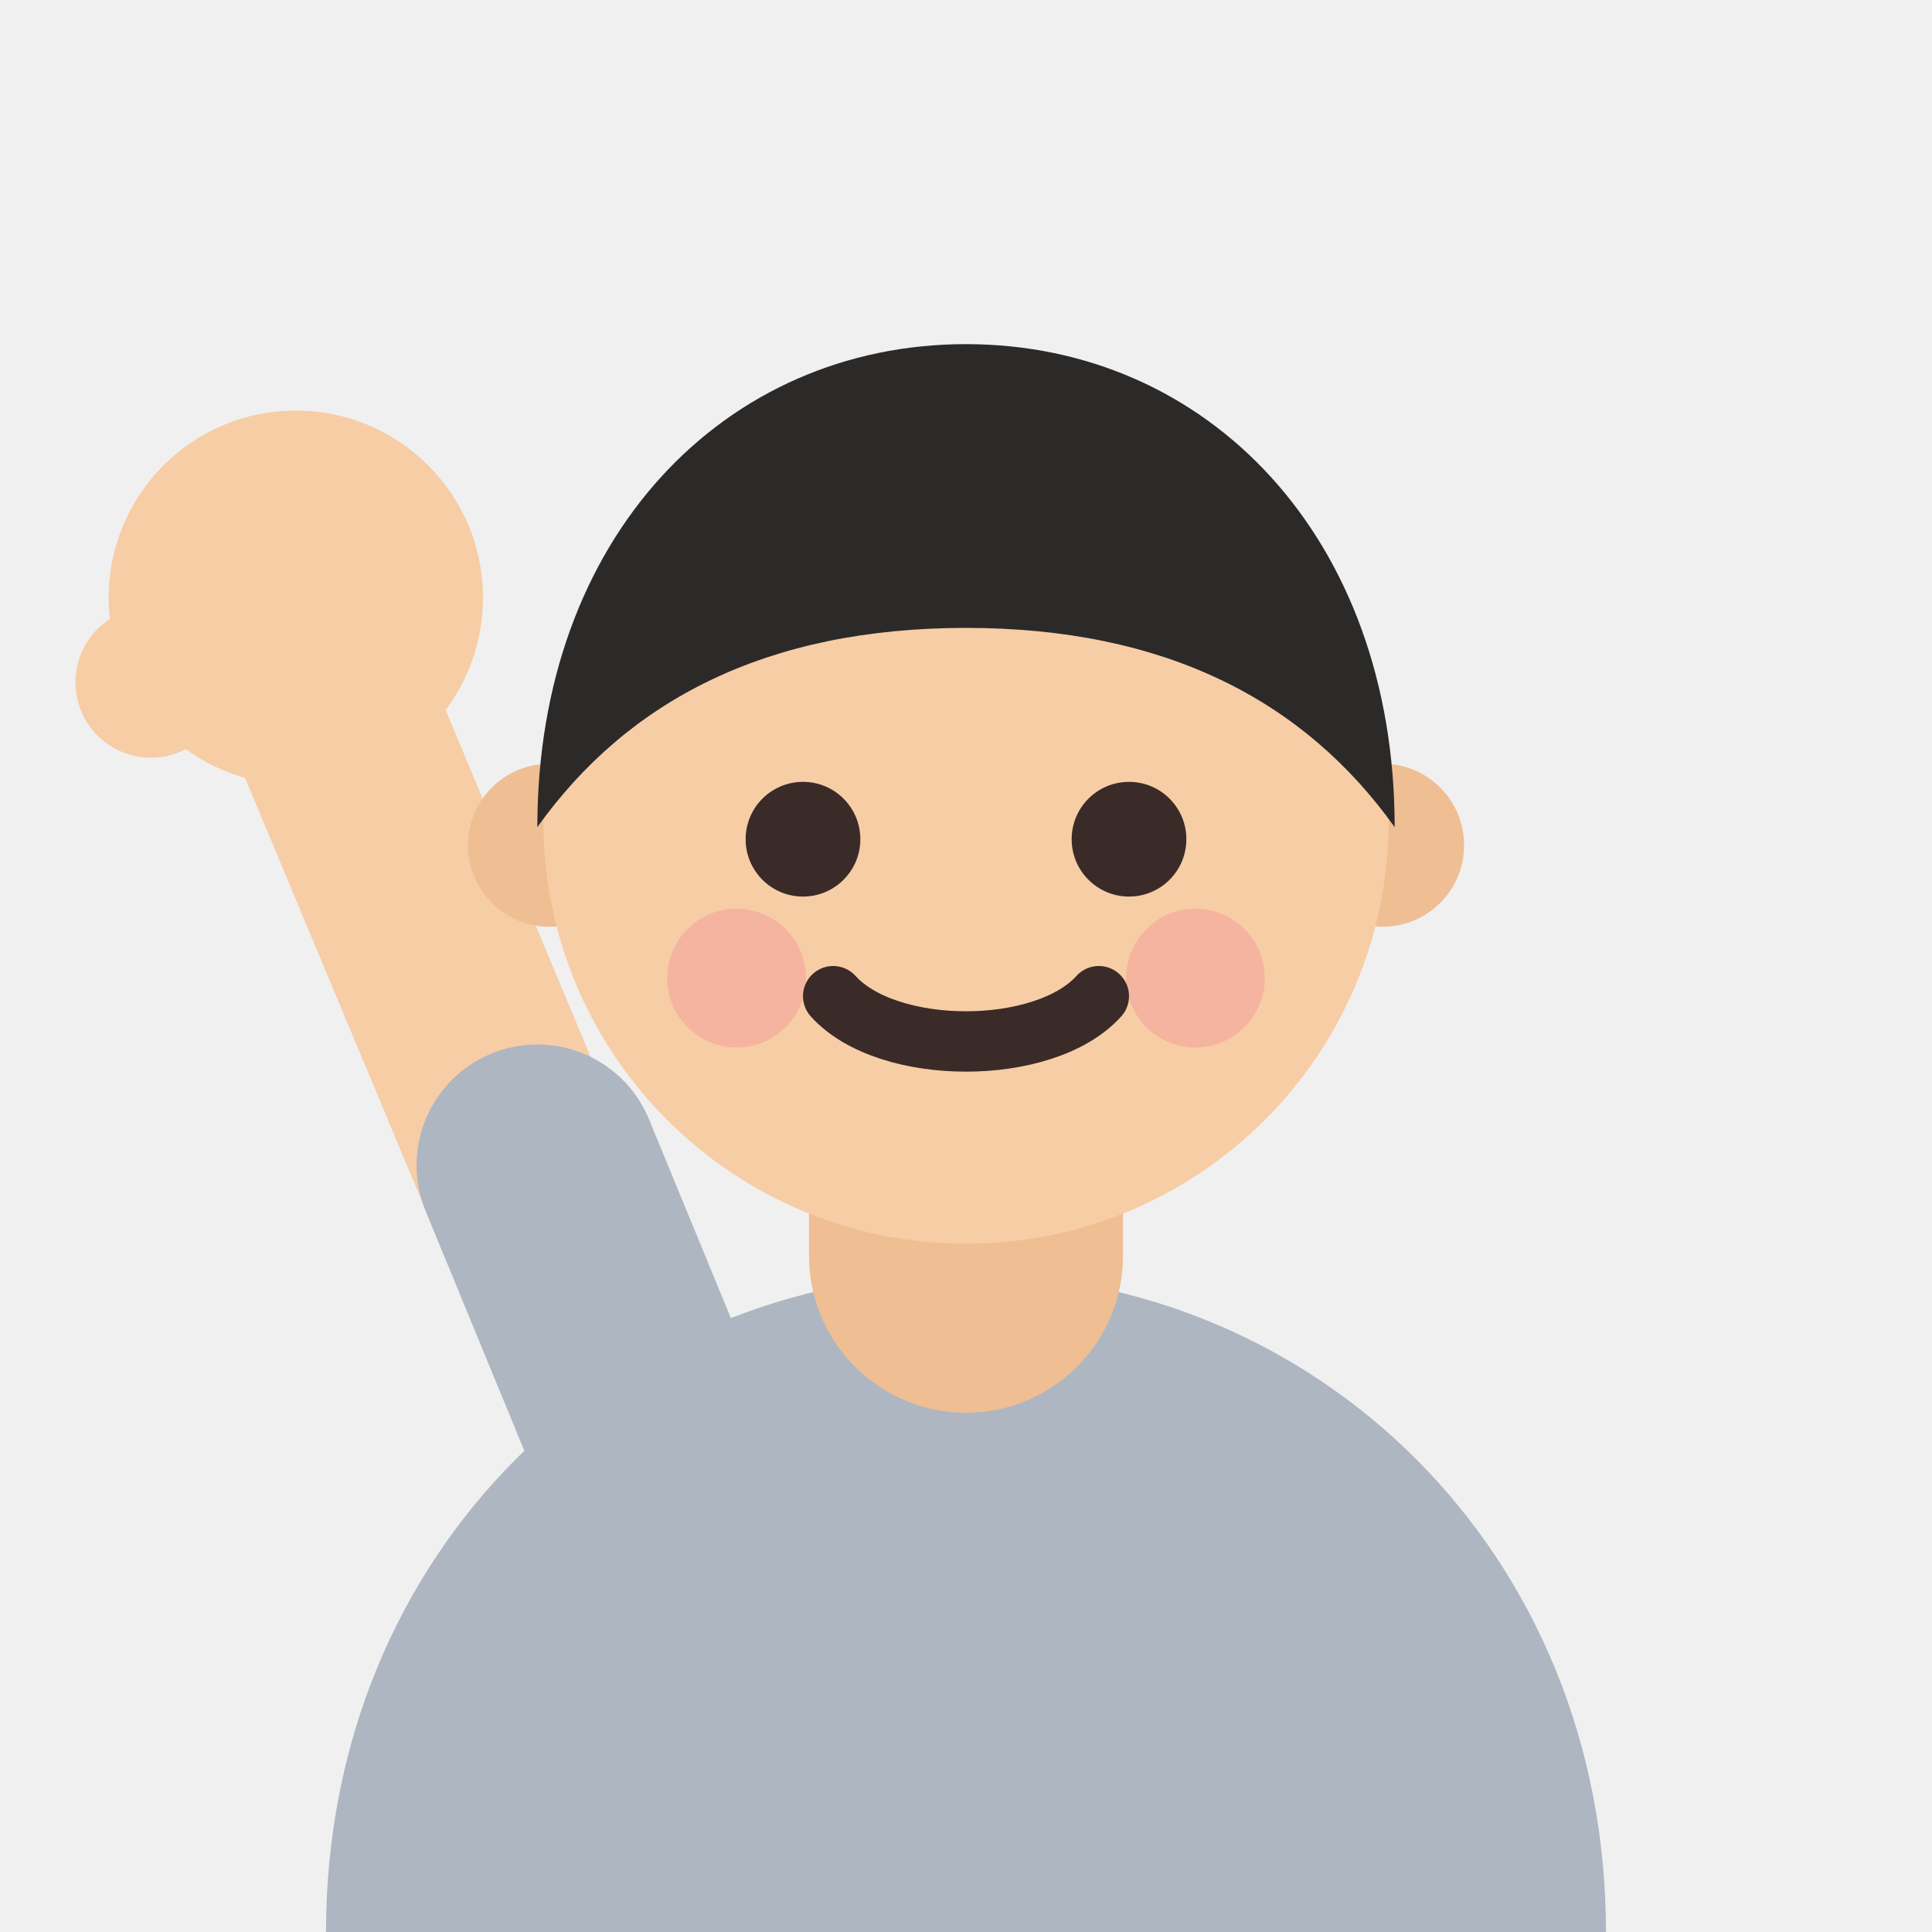
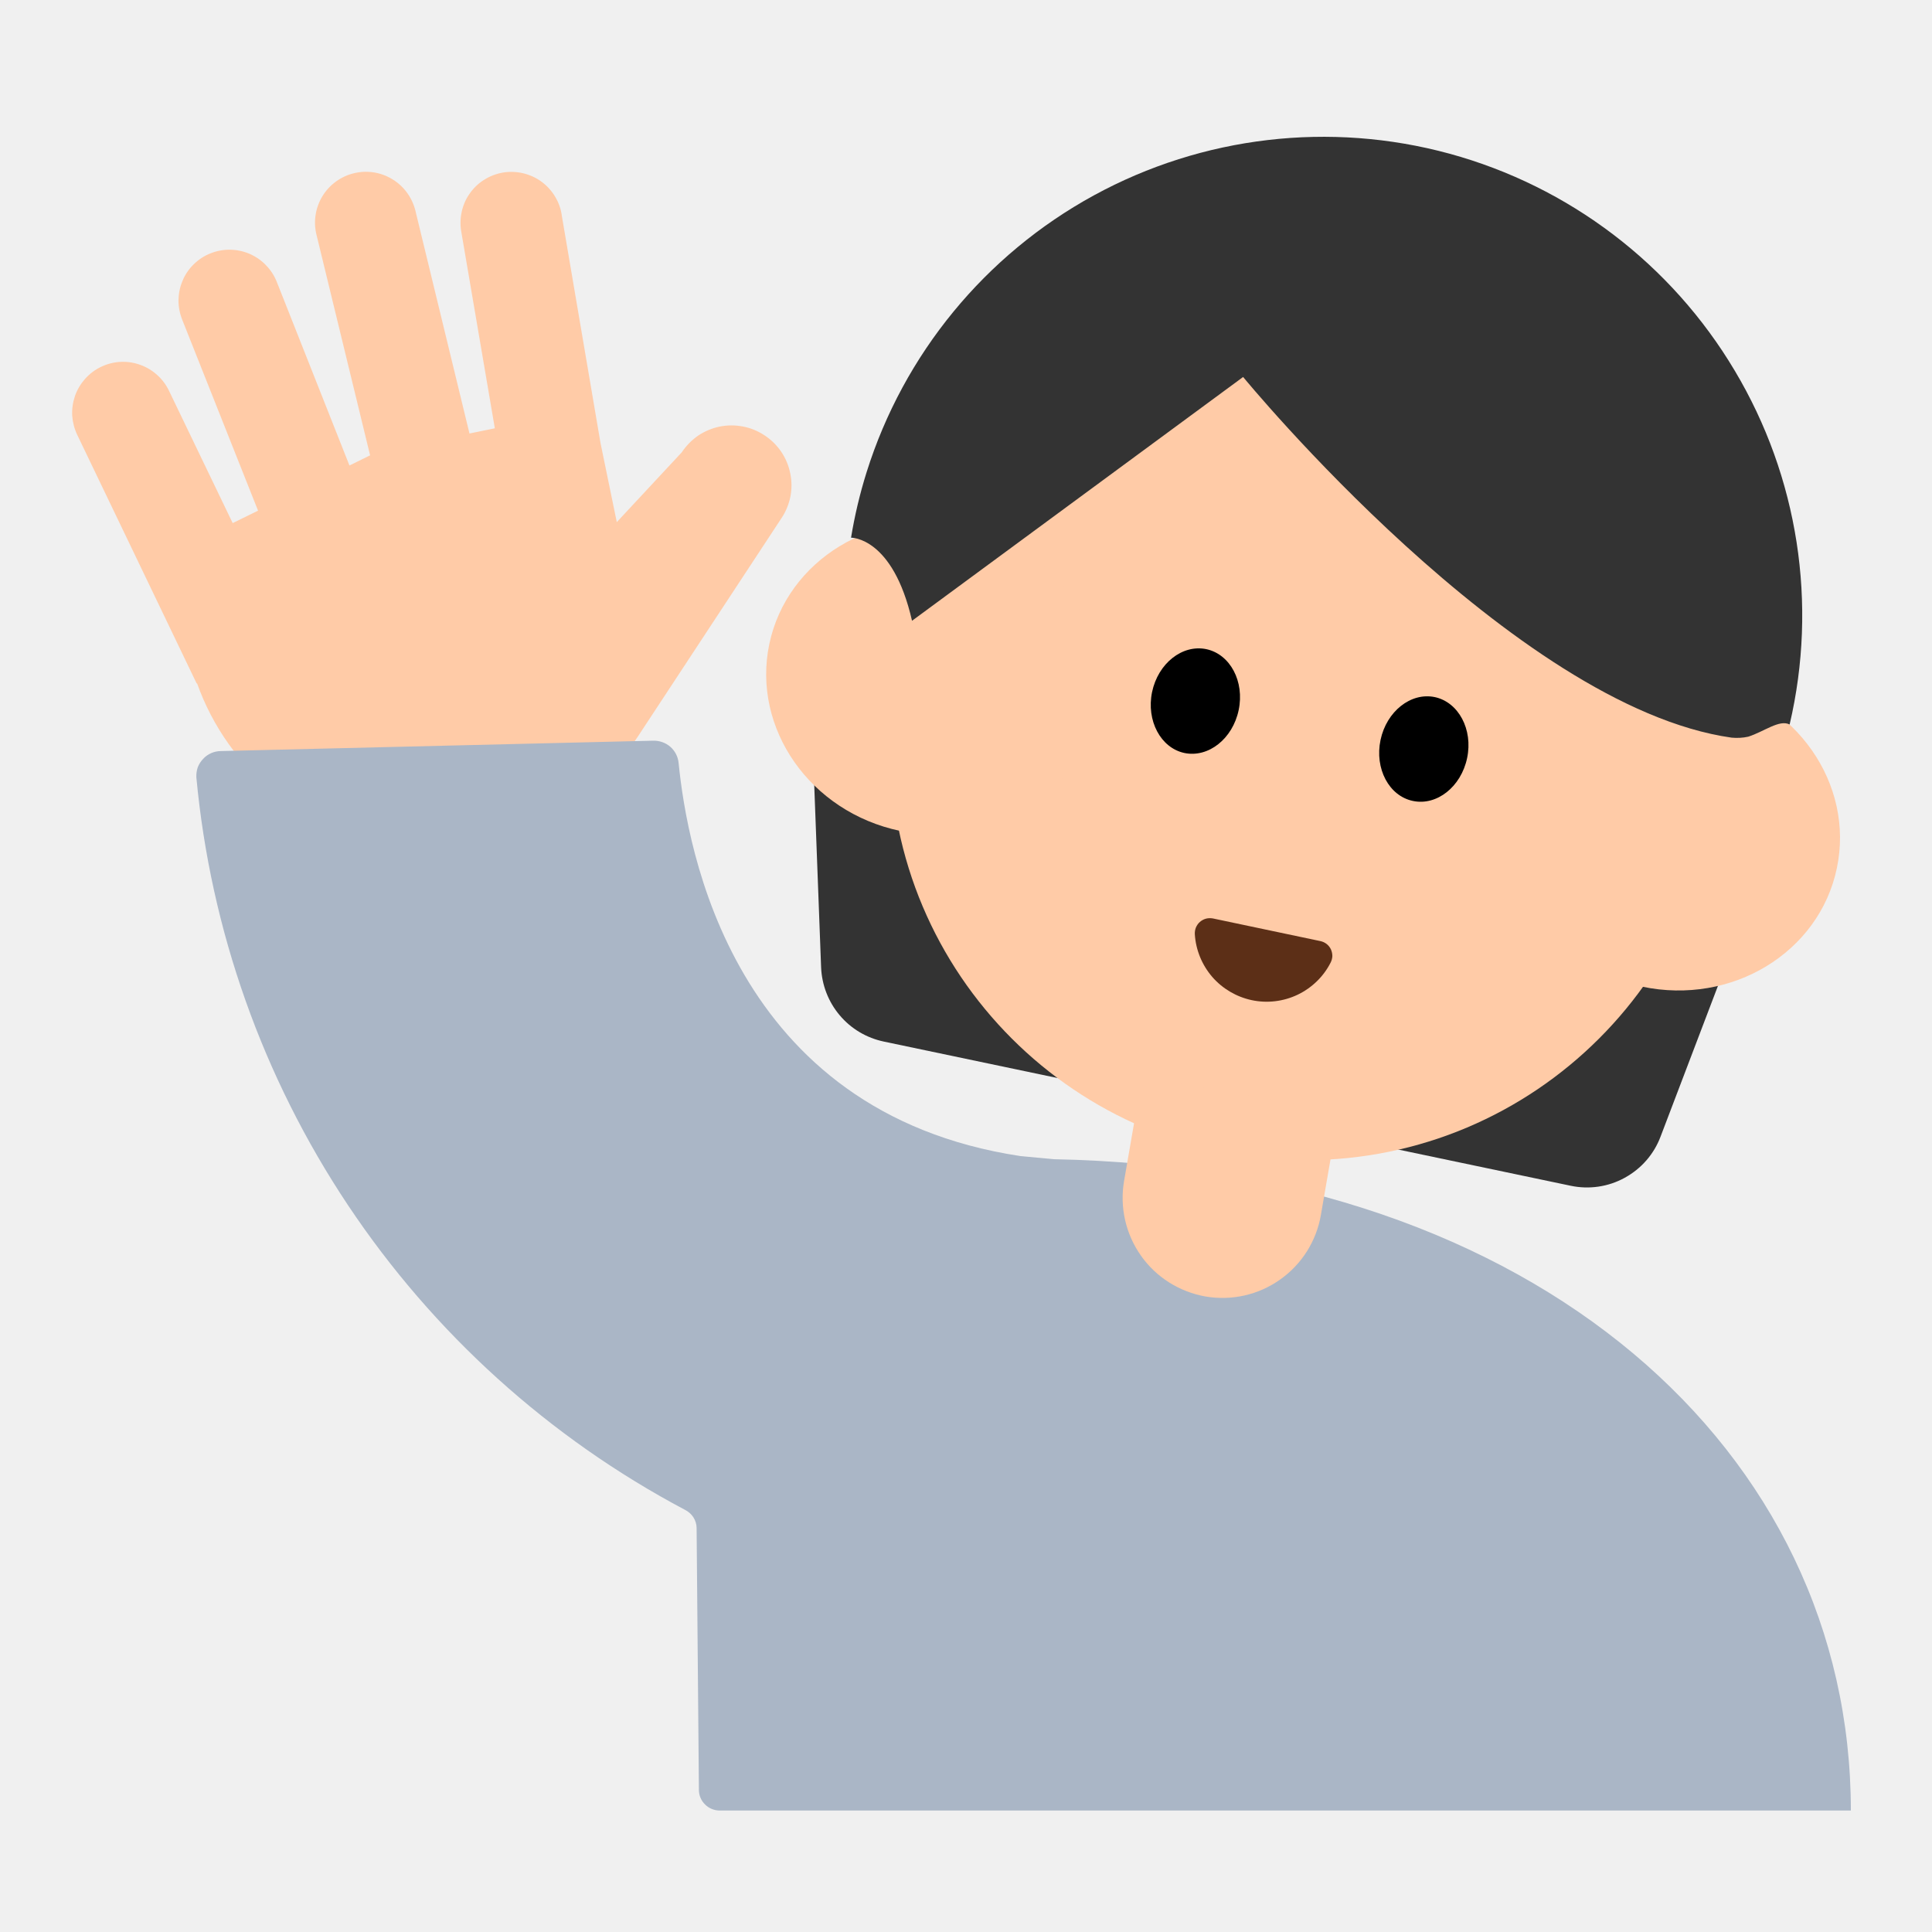
- <svg xmlns="http://www.w3.org/2000/svg" width="32" height="32" viewBox="0 0 32 32" fill="none">
-   <path d="M5.4 32c0-6.3 4.8-10.9 10.6-10.9S26.6 25.7 26.6 32Z" fill="#AEB6C2" />
-   <rect x="13.4" y="17.4" width="5.2" height="6" rx="2.6" fill="#EFBE93" />
-   <path d="M10.6 24 5 10.6" stroke="#F7CDA6" stroke-width="3.5" stroke-linecap="round" />
-   <path d="M11 24.4 8.9 19.3" stroke="#AEB6C2" stroke-width="4" stroke-linecap="round" />
-   <circle cx="9.1" cy="14" r="1.35" fill="#EFBE93" />
-   <circle cx="22.9" cy="14" r="1.35" fill="#EFBE93" />
-   <circle cx="16" cy="13.6" r="7" fill="#F7CDA6" />
-   <path d="M8.9 13.7C8.9 8.9 12 5.7 16 5.7s7.1 3.2 7.1 8c-1.5-2.1-3.8-3.3-7.1-3.3S10.4 11.6 8.9 13.7Z" fill="#2C2A29" />
-   <circle cx="12.2" cy="16.2" r="1.15" fill="#F4A199" opacity=".55" />
-   <circle cx="19.8" cy="16.2" r="1.15" fill="#F4A199" opacity=".55" />
-   <circle cx="13.3" cy="13.9" r="0.95" fill="#3A2B28" />
-   <circle cx="18.7" cy="13.9" r="0.95" fill="#3A2B28" />
-   <path d="M13.8 16.5c.9 1 3.5 1 4.4 0" stroke="#3A2B28" stroke-width="1" stroke-linecap="round" />
-   <circle cx="4.9" cy="9.9" r="3.1" fill="#F7CDA6" />
-   <circle cx="2.5" cy="11.3" r="1.25" fill="#F7CDA6" />
+ <svg xmlns="http://www.w3.org/2000/svg" width="16" height="16" viewBox="0 0 16 16" fill="none">
+   <g id="u1F64B_u1F3FB,gesture,hand,happy,person raising hand" clip-path="url(#clip0_80_3708)">
+     <path id="Vector" d="M6.331 3.605C6.277 3.569 6.216 3.544 6.152 3.532C6.088 3.52 6.023 3.52 5.959 3.533C5.896 3.546 5.835 3.572 5.781 3.608C5.728 3.645 5.682 3.692 5.646 3.746L5.108 4.324L4.973 3.668L4.653 1.788C4.646 1.732 4.627 1.678 4.598 1.63C4.569 1.581 4.531 1.539 4.485 1.505C4.44 1.472 4.388 1.448 4.333 1.435C4.278 1.422 4.221 1.42 4.165 1.429C4.109 1.439 4.056 1.459 4.008 1.49C3.96 1.52 3.919 1.56 3.887 1.607C3.855 1.653 3.833 1.706 3.822 1.762C3.811 1.817 3.811 1.874 3.822 1.93L4.098 3.547L3.888 3.59L3.44 1.744C3.413 1.636 3.345 1.542 3.249 1.484C3.154 1.426 3.039 1.408 2.93 1.435C2.822 1.461 2.728 1.53 2.67 1.625C2.612 1.721 2.594 1.836 2.621 1.944L3.065 3.771L2.894 3.855L2.294 2.339C2.274 2.287 2.244 2.239 2.205 2.199C2.167 2.158 2.12 2.126 2.069 2.103C2.018 2.081 1.963 2.069 1.907 2.068C1.852 2.067 1.796 2.077 1.744 2.098C1.692 2.118 1.645 2.149 1.605 2.188C1.565 2.227 1.533 2.273 1.512 2.325C1.49 2.376 1.479 2.431 1.478 2.487C1.478 2.543 1.489 2.598 1.51 2.65L2.137 4.229L1.927 4.332L1.4 3.237C1.376 3.187 1.343 3.142 1.301 3.105C1.26 3.068 1.212 3.039 1.16 3.021C1.107 3.002 1.052 2.994 0.996 2.997C0.941 3 0.887 3.014 0.837 3.038C0.786 3.062 0.742 3.096 0.705 3.137C0.668 3.179 0.639 3.227 0.621 3.279C0.603 3.332 0.595 3.387 0.598 3.443C0.602 3.498 0.616 3.552 0.64 3.602L1.629 5.661L1.632 5.659C1.76 6.019 1.986 6.336 2.284 6.574C2.583 6.813 2.942 6.964 3.321 7.009C3.701 7.055 4.085 6.994 4.432 6.833C4.778 6.672 5.073 6.418 5.283 6.099L6.472 4.291C6.508 4.237 6.533 4.176 6.546 4.112C6.558 4.048 6.558 3.982 6.544 3.918C6.531 3.855 6.506 3.794 6.469 3.74C6.432 3.686 6.385 3.64 6.331 3.605Z" fill="#FFCBA7" />
+     <path id="Vector_2" d="M5.673 12.504C4.548 11.908 3.589 11.041 2.882 9.981C2.176 8.922 1.744 7.703 1.626 6.436C1.625 6.408 1.629 6.38 1.638 6.354C1.648 6.328 1.663 6.305 1.682 6.285C1.701 6.264 1.724 6.248 1.749 6.237C1.774 6.226 1.802 6.22 1.829 6.22L5.41 6.134C5.462 6.133 5.513 6.151 5.552 6.185C5.591 6.22 5.615 6.267 5.62 6.319C5.691 7.028 6.063 9.212 8.45 9.574L8.726 9.6C12.719 9.677 15.328 12.012 15.328 14.994H5.96C5.915 14.994 5.871 14.976 5.839 14.944C5.806 14.912 5.788 14.868 5.788 14.823L5.769 12.654C5.769 12.623 5.759 12.592 5.742 12.565C5.725 12.539 5.701 12.518 5.673 12.504Z" fill="#AAB6C6" />
+     <path id="Vector_3" d="M6.739 6.392L6.8 8.011C6.806 8.157 6.86 8.297 6.954 8.408C7.048 8.52 7.177 8.596 7.32 8.626L13.008 9.82C13.16 9.852 13.319 9.829 13.455 9.754C13.592 9.679 13.697 9.559 13.752 9.413L14.298 7.979L6.739 6.392Z" fill="#333333" />
+     <g id="Group">
+       <path id="Vector_4" d="M10.811 9.608C12.711 9.608 14.251 8.067 14.251 6.168C14.251 4.268 12.711 2.728 10.811 2.728C8.911 2.728 7.371 4.268 7.371 6.168C7.371 8.067 8.911 9.608 10.811 9.608Z" fill="#FFCBA7" />
+       <path id="Vector_5" d="M9.067 5.9C9.214 5.202 8.729 4.509 7.985 4.353C7.24 4.197 6.518 4.636 6.371 5.334C6.225 6.032 6.71 6.725 7.454 6.881C8.198 7.037 8.921 6.598 9.067 5.9Z" fill="#FFCBA7" />
+       <path id="Vector_6" d="M15.212 7.19C15.359 6.492 14.874 5.799 14.13 5.643C13.385 5.487 12.663 5.926 12.517 6.624C12.37 7.322 12.854 8.015 13.599 8.171C14.343 8.328 15.066 7.888 15.212 7.19Z" fill="#FFCBA7" />
+     </g>
+     <path id="Vector_7" d="M14.821 6C15.055 5.001 14.892 3.95 14.366 3.069C13.841 2.187 12.995 1.544 12.005 1.273C11.016 1.003 9.96 1.126 9.059 1.618C8.159 2.11 7.484 2.932 7.177 3.91C7.121 4.088 7.078 4.27 7.048 4.453C7.048 4.453 7.394 4.444 7.553 5.141L10.295 3.122C10.295 3.122 12.535 5.854 14.341 6.109C14.387 6.113 14.433 6.111 14.478 6.101C14.61 6.059 14.736 5.956 14.821 6Z" fill="#333333" />
+     <path id="Vector_8" d="M10.258 5.881C10.308 5.644 10.188 5.418 9.99 5.376C9.792 5.335 9.591 5.493 9.541 5.731C9.492 5.968 9.612 6.194 9.809 6.236C10.007 6.277 10.208 6.119 10.258 5.881Z" fill="black" />
+     <path id="Vector_9" d="M12.15 6.278C12.2 6.041 12.079 5.815 11.882 5.773C11.684 5.732 11.483 5.891 11.433 6.128C11.383 6.365 11.503 6.592 11.701 6.633C11.899 6.675 12.1 6.516 12.15 6.278Z" fill="black" />
+     <path id="Vector_10" d="M10.936 7.794C10.954 7.798 10.972 7.806 10.987 7.818C11.002 7.83 11.014 7.845 11.022 7.862C11.03 7.88 11.034 7.899 11.034 7.918C11.033 7.937 11.028 7.956 11.019 7.973C10.96 8.089 10.863 8.182 10.746 8.238C10.628 8.294 10.495 8.31 10.367 8.283C10.24 8.256 10.124 8.188 10.039 8.09C9.954 7.991 9.903 7.867 9.895 7.737C9.894 7.718 9.897 7.699 9.904 7.681C9.912 7.663 9.923 7.647 9.937 7.635C9.952 7.622 9.969 7.613 9.987 7.608C10.006 7.603 10.025 7.603 10.044 7.606L10.936 7.794Z" fill="#5C2F17" />
+     <path id="Vector_11" d="M9.458 8.919L11.088 9.2L10.939 10.062C10.902 10.278 10.78 10.471 10.601 10.597C10.422 10.724 10.2 10.774 9.984 10.737C9.768 10.699 9.575 10.578 9.449 10.399C9.322 10.219 9.272 9.997 9.309 9.781L9.458 8.919Z" fill="#FFCBA7" />
+   </g>
+   <defs>
+     <clipPath id="clip0_80_3708">
+       <rect width="16" height="16" fill="white" />
+     </clipPath>
+   </defs>
</svg>
